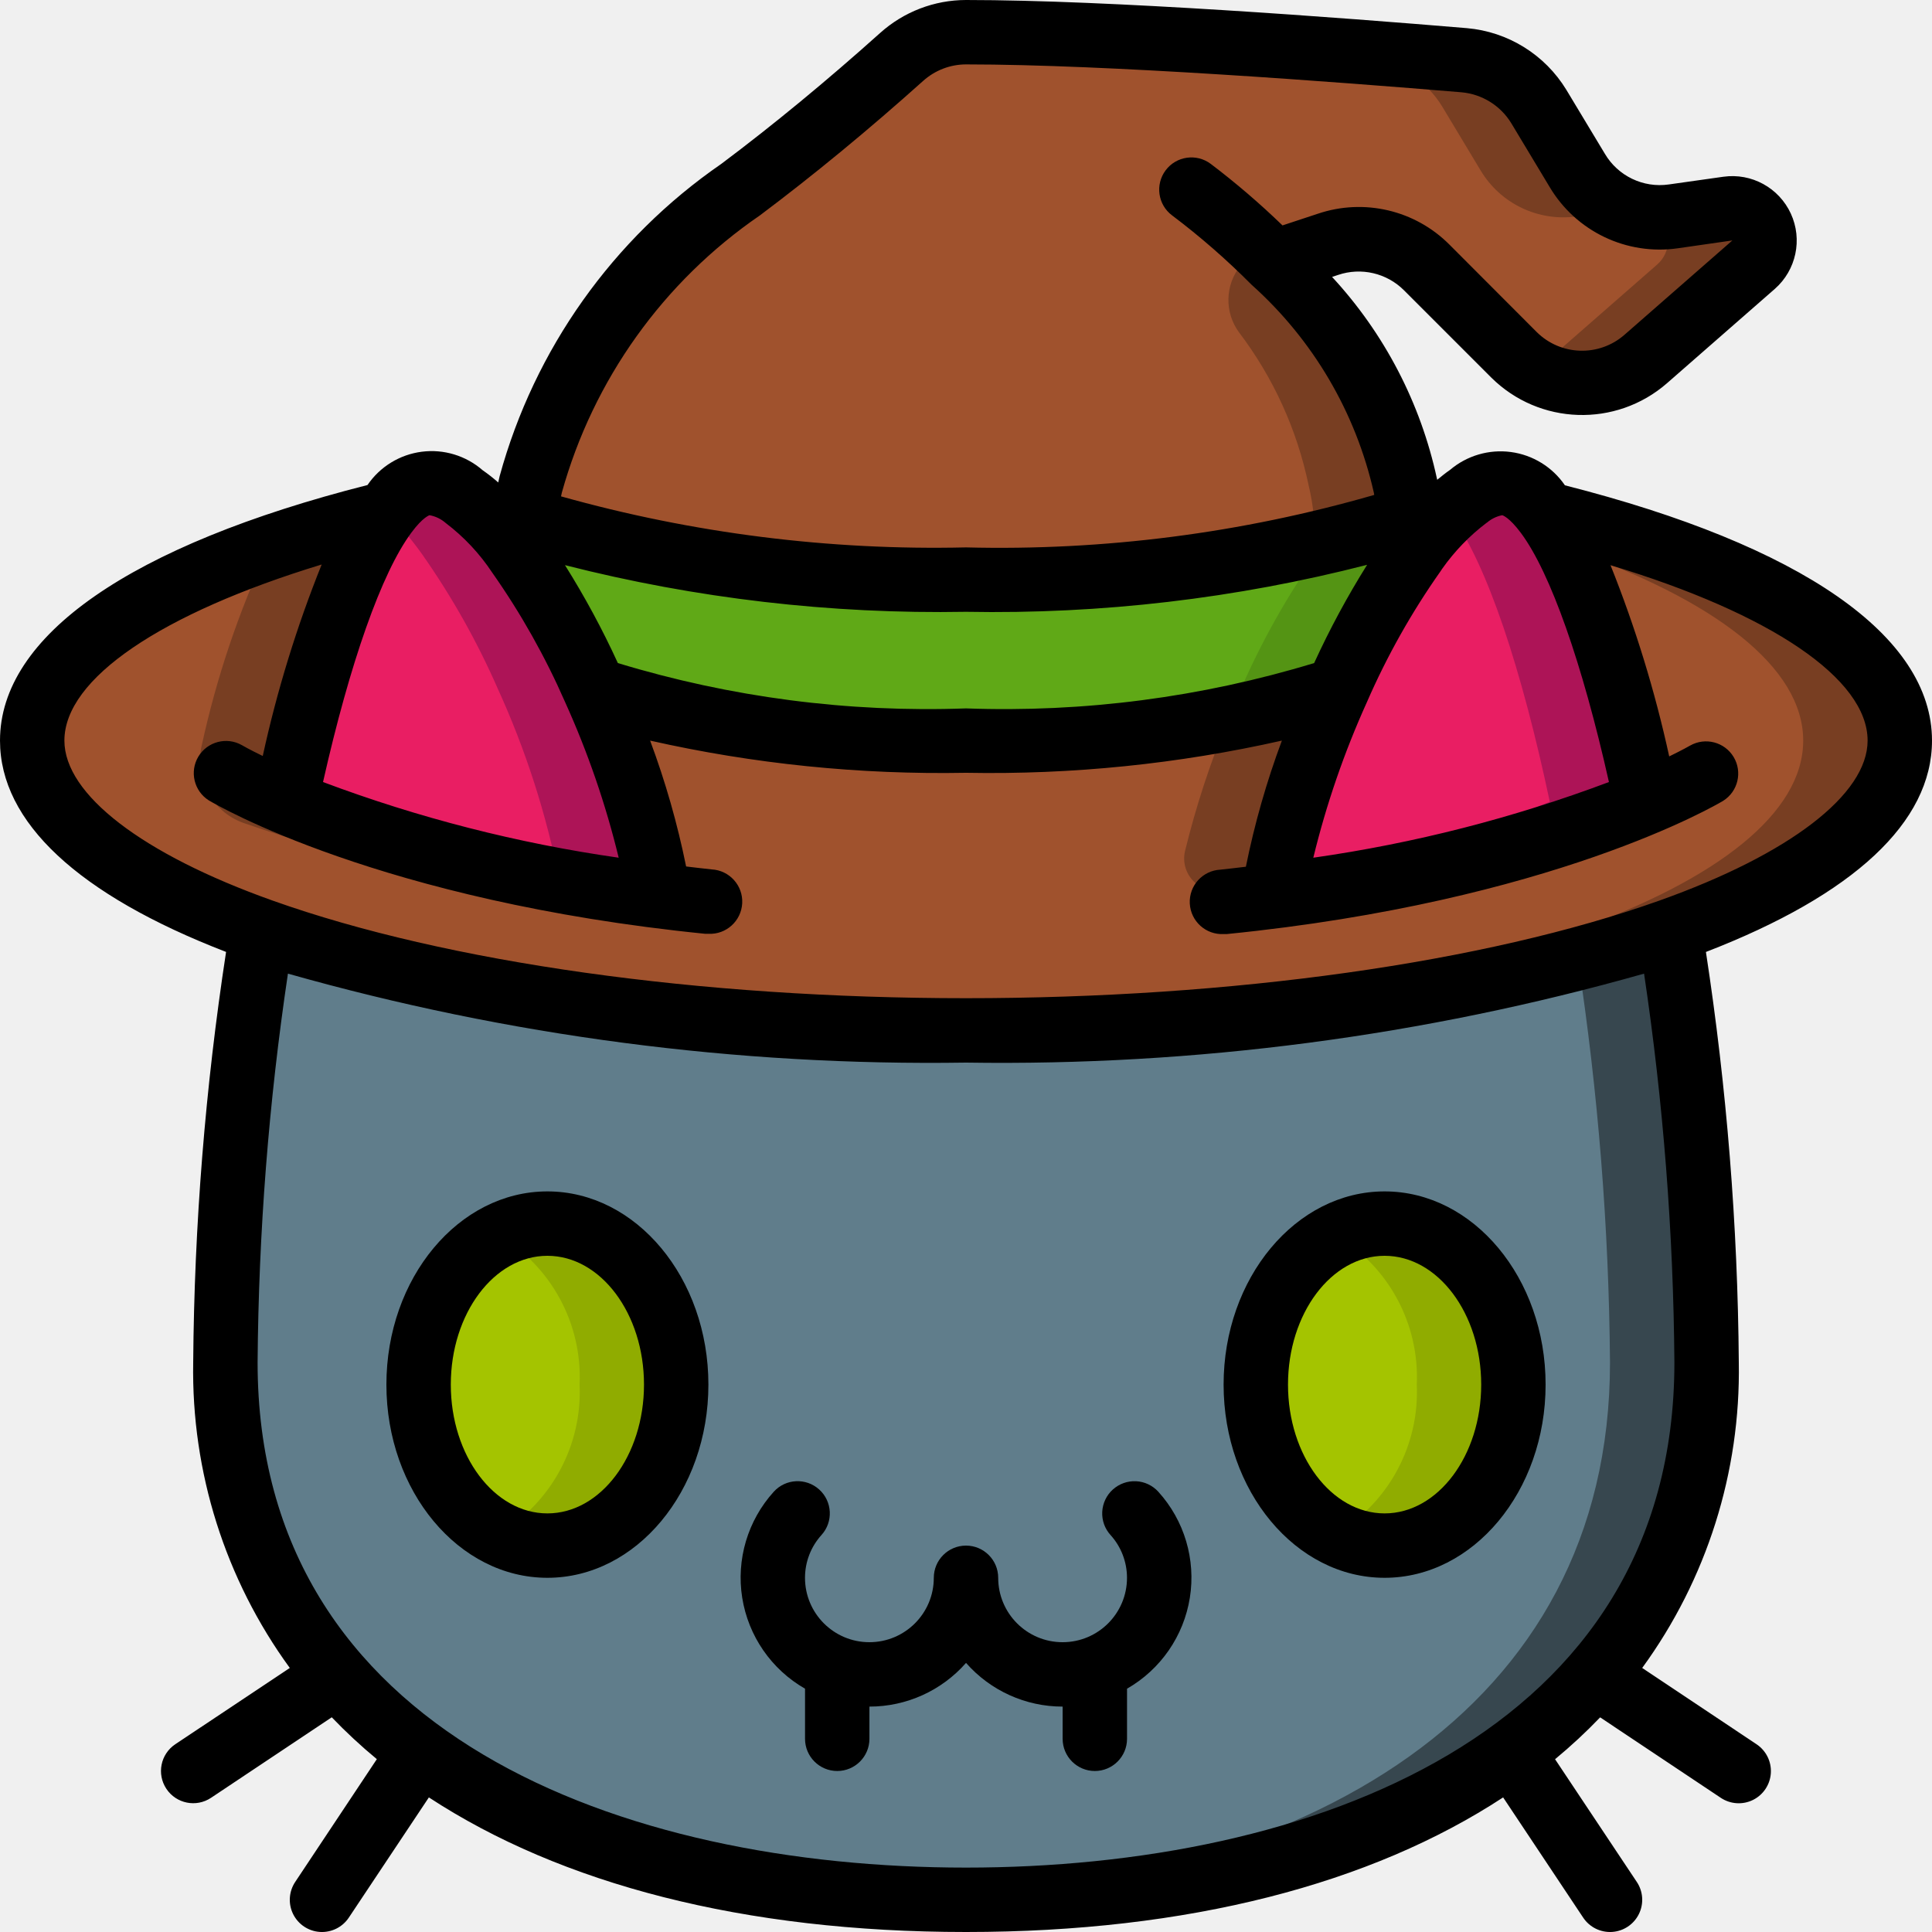
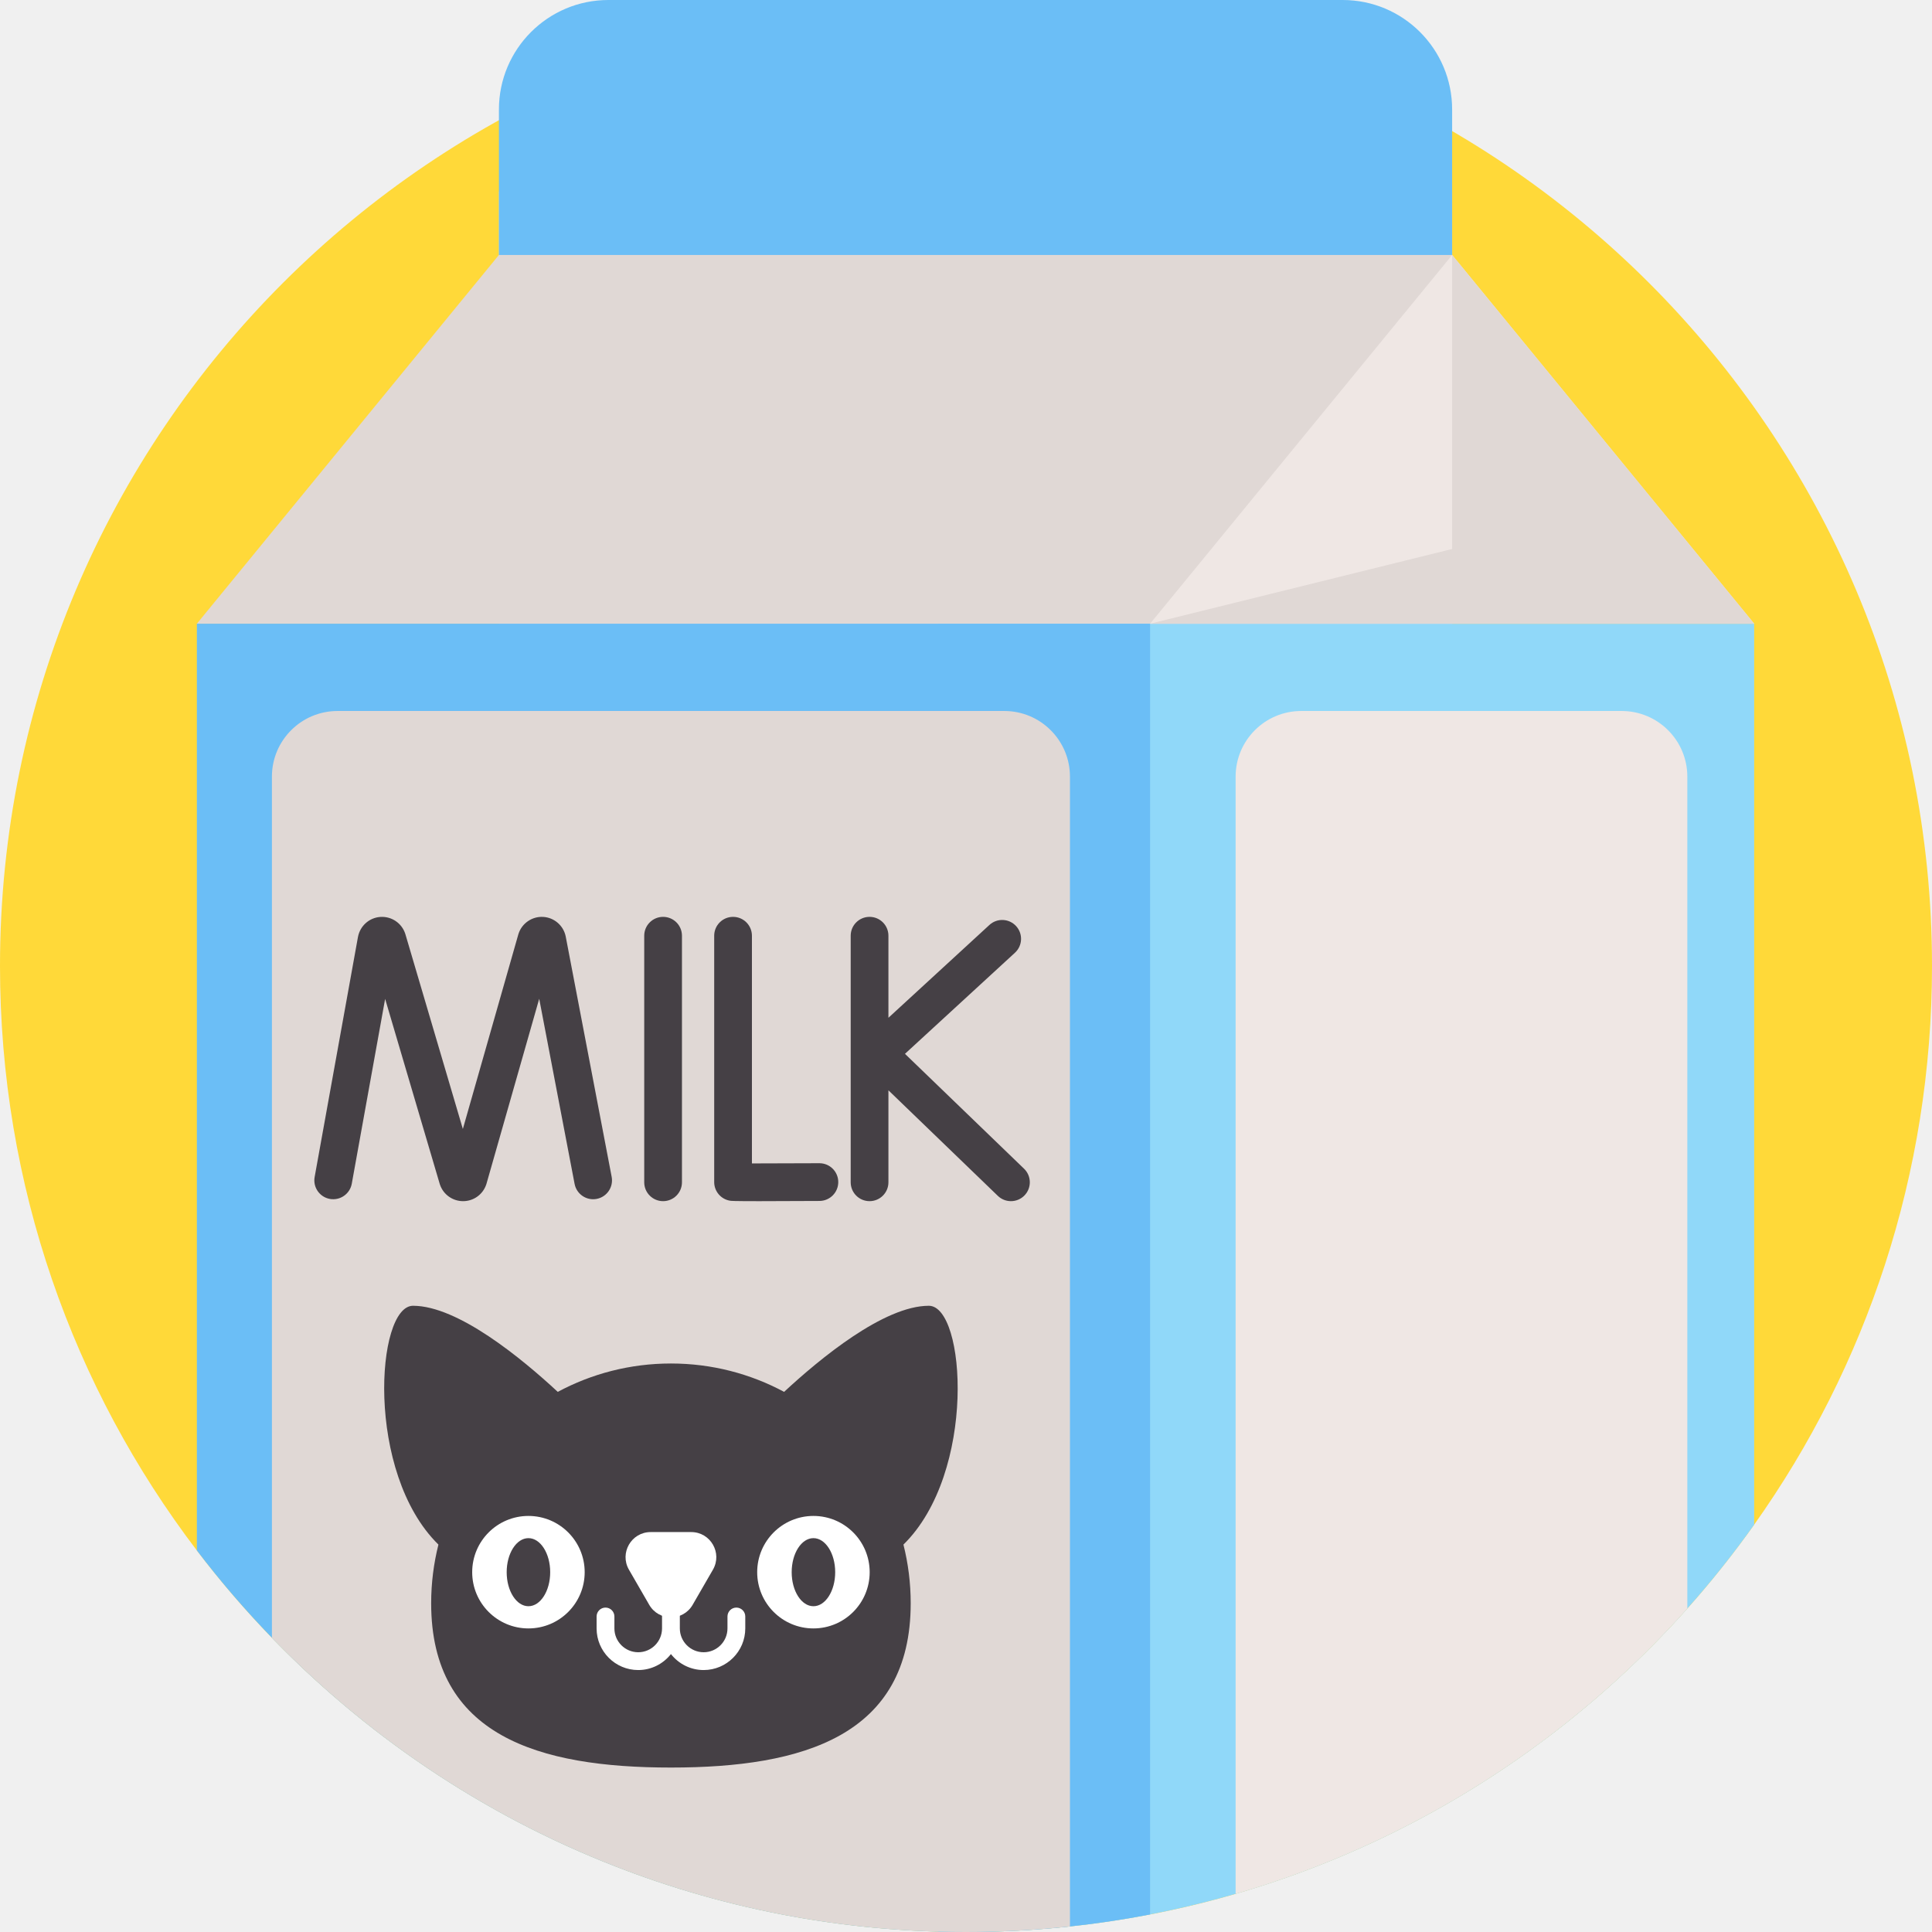
- <svg xmlns="http://www.w3.org/2000/svg" height="512" viewBox="0 0 60 60" width="512">
-   <g id="Page-1" fill="none" fill-rule="evenodd">
-     <g id="046---Cat-In-Witch-Hat" fill-rule="nonzero">
-       <g id="Icons" transform="translate(1 1)">
-         <path id="Shape" d="m58 22c0 2.26-2.69 4.33-7.13 5.91-5.32 1.89-13.14 3.09-21.87 3.09s-16.55-1.2-21.87-3.09c-4.44-1.58-7.13-3.65-7.13-5.91 0-2.86 4.29-5.4 10.97-7.05-1.15 1.55-2.24 4.88-3.1 8.95 3.714 1.501 7.618 2.484 11.6 2.92-.391-2.221-1.067-4.382-2.01-6.43 2.35.98 6.3 1.61 11.54 1.61s9.19-.63 11.54-1.61c-.943 2.048-1.619 4.209-2.01 6.43 3.982-.436 7.886-1.419 11.6-2.92-.86-4.06-1.94-7.39-3.09-8.94 6.68 1.65 10.96 4.19 10.96 7.04z" fill="#a0522d" />
-         <path id="Shape" d="m36.963 26.643 1.664-.3c.404-2.052 1.046-4.05 1.913-5.953-1.098.433-2.237.753-3.4.956-.551 1.328-.999 2.696-1.34 4.093-.075.329.021.674.256.917.234.243.576.351.907.287z" fill="#783e22" />
-         <path id="Shape" d="m47.04 14.96c.24.34.453.698.637 1.071 4.554 1.589 7.323 3.678 7.323 5.969 0 2.26-2.69 4.33-7.13 5.91-5.013 1.781-12.247 2.948-20.37 3.077.497.009.997.013 1.5.013 8.73 0 16.55-1.2 21.87-3.09 4.44-1.58 7.13-3.65 7.13-5.91 0-2.85-4.28-5.39-10.96-7.04z" fill="#783e22" />
-         <path id="Shape" d="m7.332 16.021c-.914 1.959-1.606 4.014-2.066 6.126-.248 1.014.307 2.052 1.289 2.408 3.212 1.115 6.537 1.875 9.915 2.265-.024-.155-.067-.323-.1-.482-2.913-.503-5.763-1.321-8.5-2.438.86-4.07 1.95-7.4 3.1-8.95-1.313.324-2.526.681-3.638 1.071z" fill="#783e22" />
-         <path id="Shape" d="m38.58 7.14c-.806-.81-1.668-1.562-2.58-2.25" fill="#607d8b" />
-         <path id="Shape" d="m53.46 7.22-3.35 2.93c-1.186 1.037-2.972.981-4.09-.13l-2.71-2.71c-.805-.802-1.993-1.081-3.07-.72l-1.66.55c2.034 1.838 3.452 4.257 4.06 6.93.075.313.129.63.16.95-2.78 1.19-7.92 1.98-13.8 1.98-5.84 0-10.94-.78-13.74-1.94.06-.34.13-.68.22-1.01 1.039-3.72 3.345-6.96 6.52-9.16 2-1.5 3.75-3 5-4.12.549-.495 1.261-.769 2-.77 4.63 0 12.24.6 15.47.87.959.082 1.821.617 2.32 1.44l1.19 1.98c.617 1.036 1.796 1.6 2.99 1.43l1.69-.24c.437-.061.862.172 1.047.573.184.401.084.875-.247 1.167z" fill="#a0522d" />
-         <path id="Shape" d="m41.47.87c.959.082 1.821.617 2.32 1.44l1.19 1.98c.617 1.036 1.796 1.6 2.99 1.43l1.437-.2c-.596-.245-1.097-.676-1.427-1.23l-1.19-1.98c-.499-.823-1.361-1.358-2.32-1.44-3.23-.27-10.84-.87-15.47-.87-.168.001-.335.016-.5.046 4.517.144 10.271.598 12.97.824z" fill="#783e22" />
-         <path id="Shape" d="m38.58 7.14 1.037-.34-.049-.025c-.705-.329-1.543-.137-2.035.465s-.513 1.462-.05 2.087c1.063 1.401 1.799 3.021 2.157 4.743.075.313.129.63.16.95-2.54 1.087-7.06 1.833-12.3 1.955.5.012.995.025 1.5.025 5.88 0 11.02-.79 13.8-1.98-.031-.32-.085-.637-.16-.95-.608-2.673-2.026-5.092-4.06-6.93z" fill="#783e22" />
-         <path id="Shape" d="m52.66 5.48-1.69.24c-.16.022-.322.031-.483.027.206.191.321.461.316.743-.005.281-.13.547-.343.73l-3.35 2.93c-.144.126-.3.237-.465.334 1.108.641 2.5.507 3.465-.334l3.35-2.93c.331-.292.431-.766.247-1.167-.184-.401-.61-.634-1.047-.573z" fill="#783e22" />
-         <path id="Shape" d="m52 41.31c0 11.31-10.3 16.69-23 16.69s-23-5.38-23-16.69c.037-4.489.415-8.968 1.13-13.4 5.32 1.89 13.14 3.09 21.87 3.09s16.55-1.2 21.87-3.09c.715 4.432 1.093 8.911 1.13 13.4z" fill="#607d8b" />
-         <path id="Shape" d="m50.87 27.91c-.887.315-1.849.609-2.868.883.631 4.143.964 8.326.998 12.517 0 10.861-9.5 16.25-21.5 16.661.5.017 1 .029 1.5.029 12.7 0 23-5.38 23-16.69-.037-4.489-.415-8.968-1.13-13.4z" fill="#37474f" />
-         <path id="Shape" d="m19.47 26.82c-3.982-.436-7.886-1.419-11.6-2.92.86-4.07 1.95-7.4 3.1-8.95.284-.512.79-.864 1.37-.95.391.027.765.174 1.07.42.657.496 1.228 1.098 1.69 1.78.925 1.314 1.716 2.718 2.36 4.19.943 2.048 1.619 4.209 2.01 6.43z" fill="#e91e63" />
-         <path id="Shape" d="m12.1 16.2c.925 1.314 1.716 2.718 2.36 4.19.867 1.901 1.509 3.898 1.913 5.948.971.178 1.989.345 3.1.482-.391-2.221-1.067-4.382-2.01-6.43-.645-1.472-1.437-2.876-2.363-4.19-.462-.682-1.033-1.284-1.69-1.78-.305-.246-.679-.393-1.07-.42-.563.083-1.057.42-1.34.915.405.394.773.824 1.1 1.285z" fill="#ad1457" />
-         <path id="Shape" d="m42.93 16.14v.01c-.939 1.328-1.74 2.749-2.39 4.24-2.35.98-6.3 1.61-11.54 1.61s-9.19-.63-11.54-1.61c-.644-1.472-1.435-2.876-2.36-4.19.04-.39.09-.77.16-1.14 2.8 1.16 7.9 1.94 13.74 1.94 5.88 0 11.02-.79 13.8-1.98h.01c.05.36.09.73.12 1.12z" fill="#60a917" />
-         <path id="Shape" d="m42.81 15.02h-.01c-.938.38-1.906.681-2.894.9.007.076.018.145.024.222v.01c-.939 1.328-1.74 2.749-2.39 4.24-3.231 1.1-6.627 1.636-10.04 1.585.491.012.984.023 1.5.023 5.24 0 9.19-.63 11.54-1.61.65-1.491 1.451-2.912 2.39-4.24v-.01c-.03-.39-.07-.76-.12-1.12z" fill="#549414" />
-         <path id="Shape" d="m50.13 23.9c-3.714 1.501-7.618 2.484-11.6 2.92.391-2.221 1.067-4.382 2.01-6.43.65-1.491 1.451-2.912 2.39-4.24v-.01c.459-.657 1.02-1.238 1.66-1.72.305-.246.679-.393 1.07-.42.46 0 .92.34 1.38.96 1.15 1.55 2.23 4.88 3.09 8.94z" fill="#e91e63" />
-         <path id="Shape" d="m47.04 14.96c-.46-.62-.92-.96-1.38-.96-.391.027-.765.174-1.07.42-.209.148-.406.313-.589.493.013.017.026.029.039.047 1.15 1.55 2.23 4.88 3.09 8.94-2.737 1.117-5.587 1.935-8.5 2.438-.03.159-.073.327-.1.482 3.982-.436 7.886-1.419 11.6-2.92-.86-4.06-1.94-7.39-3.09-8.94z" fill="#ad1457" />
-         <g fill="#607d8b">
-           <path id="Shape" d="m21 27c-.52-.05-1.03-.11-1.53-.17v-.01" />
-           <path id="Shape" d="m7.87 23.9c-.641-.261-1.266-.562-1.87-.9" />
-           <path id="Shape" d="m37 27c.52-.05 1.03-.11 1.53-.17v-.01" />
-           <path id="Shape" d="m52 23c-.604.338-1.229.639-1.87.9" />
-         </g>
-         <ellipse id="Oval" cx="16" cy="42" fill="#a4c400" rx="4" ry="5" />
-         <path id="Shape" d="m16 37c-.522.003-1.036.13-1.5.371 1.624.963 2.585 2.743 2.5 4.629.085 1.886-.876 3.666-2.5 4.629.464.241.978.368 1.5.371 2.209 0 4-2.239 4-5s-1.791-5-4-5z" fill="#90ac00" />
-         <ellipse id="Oval" cx="42" cy="42" fill="#a4c400" rx="4" ry="5" />
-         <path id="Shape" d="m42 37c-.522.003-1.036.13-1.5.371 1.624.963 2.585 2.743 2.5 4.629.085 1.886-.876 3.666-2.5 4.629.464.241.978.368 1.5.371 2.209 0 4-2.239 4-5s-1.791-5-4-5z" fill="#90ac00" />
-       </g>
-       <g id="Icons_copy" fill="#000">
-         <path id="Shape" d="m48.6 15.072c-.387-.567-.997-.943-1.677-1.034-.68-.091-1.368.111-1.891.555-.132.09-.267.2-.4.309 0-.013 0-.025-.007-.038-.505-2.342-1.629-4.505-3.256-6.264l.187-.062c.718-.243 1.511-.058 2.047.478l2.71 2.71c1.491 1.479 3.872 1.556 5.456.176l3.352-2.932c.662-.584.864-1.533.495-2.336-.369-.802-1.22-1.268-2.095-1.145l-1.692.239c-.796.116-1.582-.262-1.99-.955l-1.195-1.984c-.667-1.094-1.815-1.805-3.091-1.915-3.895-.327-11.095-.874-15.553-.874-.985.001-1.934.366-2.667 1.024-1.66 1.488-3.319 2.856-4.933 4.066-3.364 2.32-5.801 5.753-6.882 9.694-.019.066-.027.134-.044.2-.154-.136-.315-.263-.484-.38-.519-.453-1.208-.663-1.892-.575-.684.088-1.297.464-1.685 1.034-7.359 1.869-11.413 4.68-11.413 7.937 0 2.529 2.426 4.789 7.021 6.563-.647 4.219-.988 8.479-1.021 12.747-.059 3.405.994 6.737 3 9.49l-3.555 2.368c-.46.307-.584.927-.277 1.387.307.46.927.584 1.387.277l3.748-2.5c.441.46.909.894 1.4 1.3l-2.535 3.813c-.198.297-.223.678-.065.998.158.32.475.532.832.555s.698-.146.897-.443l2.487-3.735c4.101 2.686 9.769 4.18 16.681 4.18s12.58-1.494 16.681-4.18l2.487 3.735c.198.297.54.466.897.443s.674-.235.832-.555c.158-.32.134-.701-.065-.998l-2.538-3.811c.491-.406.959-.84 1.4-1.3l3.748 2.5c.297.198.678.223.998.065.32-.158.532-.475.555-.832s-.146-.698-.443-.897l-3.552-2.37c2.006-2.752 3.059-6.084 3-9.489-.033-4.268-.374-8.528-1.021-12.747 4.595-1.775 7.021-4.035 7.021-6.564 0-3.252-4.051-6.06-11.4-7.928zm-2.426 1.163c.136-.119.302-.2.479-.235 0 0 .208.049.584.556.913 1.23 1.9 4.031 2.73 7.731-2.966 1.115-6.044 1.903-9.181 2.35.404-1.661.962-3.28 1.667-4.837.621-1.426 1.386-2.785 2.282-4.056.02-.026.038-.053.054-.081.384-.544.849-1.026 1.38-1.428zm-26.986 4.357c-.48-1.049-1.029-2.064-1.642-3.041 4.068 1.037 8.257 1.524 12.454 1.449 4.199.078 8.39-.413 12.457-1.459-.614.98-1.163 1.999-1.645 3.051-3.501 1.065-7.155 1.541-10.812 1.408-3.657.133-7.311-.343-10.812-1.408zm4.412-13.903c1.66-1.245 3.365-2.649 5.066-4.174.366-.33.841-.514 1.334-.515 4.385 0 11.522.543 15.387.866.638.057 1.212.412 1.546.959l1.188 1.975c.82 1.386 2.395 2.14 3.989 1.91l1.69-.243-3.35 2.93c-.79.691-1.979.655-2.725-.084l-2.708-2.713c-1.068-1.075-2.655-1.448-4.091-.962l-1.097.362c-.704-.681-1.448-1.319-2.229-1.911-.442-.331-1.069-.242-1.4.2s-.242 1.069.2 1.4c.874.658 1.699 1.379 2.47 2.155 1.906 1.705 3.233 3.962 3.796 6.456.005.022.007.047.012.07-4.118 1.188-8.394 1.738-12.678 1.63-4.248.098-8.486-.437-12.577-1.585.011-.04.015-.078.026-.118.974-3.504 3.152-6.552 6.151-8.608zm-10.26 9.311c.187.034.362.119.505.245.565.429 1.054.951 1.445 1.543.885 1.259 1.641 2.603 2.258 4.012.705 1.557 1.263 3.176 1.666 4.837-3.137-.448-6.216-1.236-9.182-2.35.832-3.694 1.818-6.5 2.742-7.743.366-.496.571-.544.566-.544zm16.66 42c-10.636 0-22-4.122-22-15.69.031-4.041.345-8.076.942-12.073 6.848 1.94 13.942 2.871 21.058 2.763 7.116.108 14.21-.823 21.058-2.763.597 3.997.911 8.032.942 12.073 0 11.568-11.364 15.69-22 15.69zm21.535-30.032c-5.425 1.932-13.274 3.032-21.535 3.032s-16.11-1.1-21.535-3.032c-4.048-1.441-6.465-3.298-6.465-4.968 0-1.923 3.007-3.951 7.99-5.469-.775 1.928-1.387 3.917-1.83 5.947-.414-.2-.637-.33-.647-.336-.472-.269-1.073-.111-1.353.355-.279.466-.135 1.07.325 1.36.215.127 5.309 3.127 15.415 4.143h.1c.552.028 1.022-.398 1.05-.95.028-.552-.398-1.022-.95-1.05-.272-.027-.527-.061-.792-.091-.27-1.33-.643-2.637-1.118-3.909 3.218.726 6.512 1.061 9.81 1 3.298.061 6.592-.274 9.81-1-.475 1.274-.849 2.584-1.118 3.917-.265.03-.52.064-.792.091-.552.028-.978.498-.95 1.05.028.552.498.978 1.05.95h.1c10.106-1.011 15.2-4.011 15.415-4.138.46-.29.604-.894.325-1.36s-.88-.624-1.353-.355c-.01.006-.234.134-.648.336-.442-2.026-1.052-4.013-1.823-5.938 4.984 1.504 7.984 3.528 7.984 5.447 0 1.67-2.417 3.527-6.465 4.968z" />
-         <path id="Shape" d="m34.56 46.258c-.197.178-.315.427-.329.692-.014.265.079.525.257.721.33.364.512.838.512 1.329 0 1.105-.895 2-2 2s-2-.895-2-2c0-.552-.448-1-1-1s-1 .448-1 1c0 1.105-.895 2-2 2s-2-.895-2-2c-0-.491.182-.965.512-1.329.371-.41.339-1.043-.071-1.413-.41-.371-1.043-.339-1.413.071-.807.892-1.167 2.102-.978 3.29.189 1.188.906 2.227 1.951 2.825v1.556c0 .552.448 1 1 1s1-.448 1-1v-1c1.149.001 2.242-.494 3-1.357.758.863 1.851 1.358 3 1.357v1c0 .552.448 1 1 1s1-.448 1-1v-1.556c1.044-.598 1.761-1.636 1.951-2.825.189-1.188-.17-2.398-.978-3.29-.178-.197-.427-.315-.692-.328-.265-.013-.524.079-.721.257z" />
-         <path id="Shape" d="m17 37c-2.757 0-5 2.691-5 6s2.243 6 5 6 5-2.691 5-6-2.243-6-5-6zm0 10c-1.654 0-3-1.794-3-4s1.346-4 3-4 3 1.794 3 4-1.346 4-3 4z" />
-         <path id="Shape" d="m43 37c-2.757 0-5 2.691-5 6s2.243 6 5 6 5-2.691 5-6-2.243-6-5-6zm0 10c-1.654 0-3-1.794-3-4s1.346-4 3-4 3 1.794 3 4-1.346 4-3 4z" />
-       </g>
-     </g>
+ <svg xmlns="http://www.w3.org/2000/svg" id="Capa_1" enable-background="new 0 0 512 512" height="512" viewBox="0 0 512 512" width="512">
+   <path d="m512 256c0 55.17-17.45 106.26-47.13 148.05-37.41 52.69-94.26 90.6-160.09 103.3-15.79 3.05-32.1 4.65-48.78 4.65-2.45 0-4.9-.03-7.34-.1-80.16-2.26-151.11-41.38-196.49-101.01-32.74-43-52.17-96.68-52.17-154.89 0-141.38 114.62-256 256-256s256 114.62 256 256z" fill="#ffd939" />
+   <path d="m132.22 50.747h252.61v145.653h-252.61z" fill="#e0d8d5" />
+   <path d="m52.171 165.292 80.047-97.72 80.047 97.72z" fill="#e0d8d5" />
+   <path d="m384.83 29.02v38.55h-252.61v-38.55c0-16.03 12.99-29.02 29.01-29.02h194.59c16.02 0 29.01 12.99 29.01 29.02z" fill="#6bbef6" />
+   <path d="m464.87 165.3v238.75c-5.49 7.74-11.4 15.16-17.71 22.22-31.58 35.44-72.88 62.04-119.71 75.62-22.68 6.58-46.65 10.11-71.45 10.11-2.45 0-4.9-.03-7.34-.1v-346.6z" fill="#90d8f9" />
+   <path d="m304.78 165.29v342.06c-6.98 1.35-14.06 2.42-21.23 3.18-9.05.97-18.24 1.47-27.55 1.47-2.45 0-4.9-.03-7.34-.1-69.26-1.95-131.64-31.42-176.6-77.87-7.08-7.31-13.72-15.03-19.89-23.14v-245.6z" fill="#6bbef6" />
+   <path d="m304.787 165.292 80.047-97.72 80.047 97.72z" fill="#efe7e4" />
+   <path d="m384.834 165.292v-97.72l80.047 97.72z" fill="#e0d8d5" />
+   <path d="m384.834 165.292h-80.047l100.838-24.95z" fill="#e0d8d5" />
+   <path d="m447.16 205.82v220.45c-31.58 35.44-72.88 62.04-119.71 75.62v-296.07c0-9.61 7.79-17.4 17.4-17.4h84.91c9.61 0 17.4 7.79 17.4 17.4z" fill="#efe7e4" />
+   <path d="m283.55 205.82v304.71c-9.05.97-18.24 1.47-27.55 1.47-2.45 0-4.9-.03-7.34-.1-69.26-1.95-131.64-31.42-176.6-77.87v-228.21c0-9.61 7.79-17.4 17.4-17.4h176.69c9.61 0 17.4 7.79 17.4 17.4z" fill="#e0d8d5" />
+   <g fill="#454045">
+     <path d="m149.917 248.161c-.587-2.881-3.046-5.008-5.981-5.173-2.911-.165-5.617 1.672-6.523 4.468-.019.057-.036.114-.053.171l-14.699 51.562-15.229-51.617c-.018-.059-.036-.117-.056-.175-.936-2.787-3.632-4.595-6.57-4.402-2.934.196-5.372 2.349-5.939 5.295l-11.484 63.631c-.49 2.717 1.315 5.318 4.033 5.808 2.708.489 5.317-1.315 5.809-4.032l8.84-48.981 14.46 49.012c.018.06.036.119.057.178.888 2.644 3.352 4.414 6.138 4.414h.036c2.8-.015 5.262-1.815 6.125-4.479.018-.057.035-.113.052-.17l13.964-48.984 9.377 49.062c.519 2.712 3.146 4.49 5.85 3.972 2.713-.518 4.491-3.137 3.973-5.85z" />
+     <path d="m217.151 308.265c-.01 0-.02 0-.029 0-5.327.03-12.963.056-17.853.055v-60.342c0-2.761-2.238-5-5-5s-5 2.239-5 5v65.287c0 2.435 1.755 4.516 4.154 4.928.363.062.757.13 7.774.13 3.457 0 8.522-.017 15.98-.058 2.761-.016 4.987-2.267 4.972-5.028-.014-2.752-2.25-4.972-4.998-4.972z" />
+     <path d="m271.383 309.721-31.557-30.445 29.149-26.793c2.033-1.869 2.166-5.032.298-7.065-1.87-2.034-5.032-2.166-7.065-.298l-26.766 24.602v-21.745c0-2.761-2.238-5-5-5s-5 2.239-5 5v65.342c0 2.761 2.238 5 5 5s5-2.239 5-5v-24.377l28.997 27.975c.971.936 2.222 1.402 3.471 1.402 1.31 0 2.618-.511 3.6-1.528 1.917-1.987 1.86-5.152-.127-7.07z" />
+     <path d="m175.726 242.978c-2.762 0-5 2.239-5 5v65.342c0 2.761 2.238 5 5 5s5-2.239 5-5v-65.342c0-2.762-2.239-5-5-5z" />
+     <path d="m246.152 346.044c-11.903 0-28.862 14.004-38.355 22.815-8.934-4.793-19.144-7.518-29.992-7.518s-21.058 2.725-29.992 7.518c-9.493-8.811-26.453-22.815-38.356-22.815-9.785 0-12.72 44.214 6.731 63.287-1.253 4.977-1.925 10.185-1.925 15.551 0 35.093 28.448 43.537 63.541 43.537s63.541-8.445 63.541-43.537c0-5.366-.672-10.574-1.924-15.551 19.451-19.073 16.517-63.287 6.731-63.287z" />
  </g>
+   <path d="m195.147 426.027c-1.303 0-2.359 1.056-2.359 2.359v3.164c0 3.481-2.831 6.312-6.312 6.312s-6.312-2.832-6.312-6.312v-16.379c0-1.303-1.056-2.359-2.359-2.359s-2.359 1.056-2.359 2.359v16.379c0 3.481-2.831 6.312-6.312 6.312-3.48 0-6.311-2.832-6.311-6.312v-3.164c0-1.303-1.056-2.359-2.359-2.359s-2.359 1.056-2.359 2.359v3.164c0 6.082 4.947 11.03 11.029 11.03 3.518 0 6.65-1.662 8.671-4.236 2.021 2.574 5.153 4.236 8.671 4.236 6.082 0 11.03-4.948 11.03-11.03v-3.164c0-1.303-1.057-2.359-2.359-2.359z" fill="#fff" />
+   <path d="m183.562 425.286 5.37-9.301c2.559-4.432-.64-9.971-5.757-9.971h-10.74c-5.117 0-8.316 5.54-5.757 9.971l5.37 9.301c2.559 4.431 8.955 4.431 11.514 0z" fill="#fff" />
+   <circle cx="215.569" cy="416.645" fill="#fff" r="14.905" />
+   <ellipse cx="215.569" cy="416.645" fill="#454045" rx="5.765" ry="9.021" />
+   <circle cx="140.041" cy="416.645" fill="#fff" r="14.905" />
+   <ellipse cx="140.041" cy="416.645" fill="#454045" rx="5.765" ry="9.021" />
</svg>
